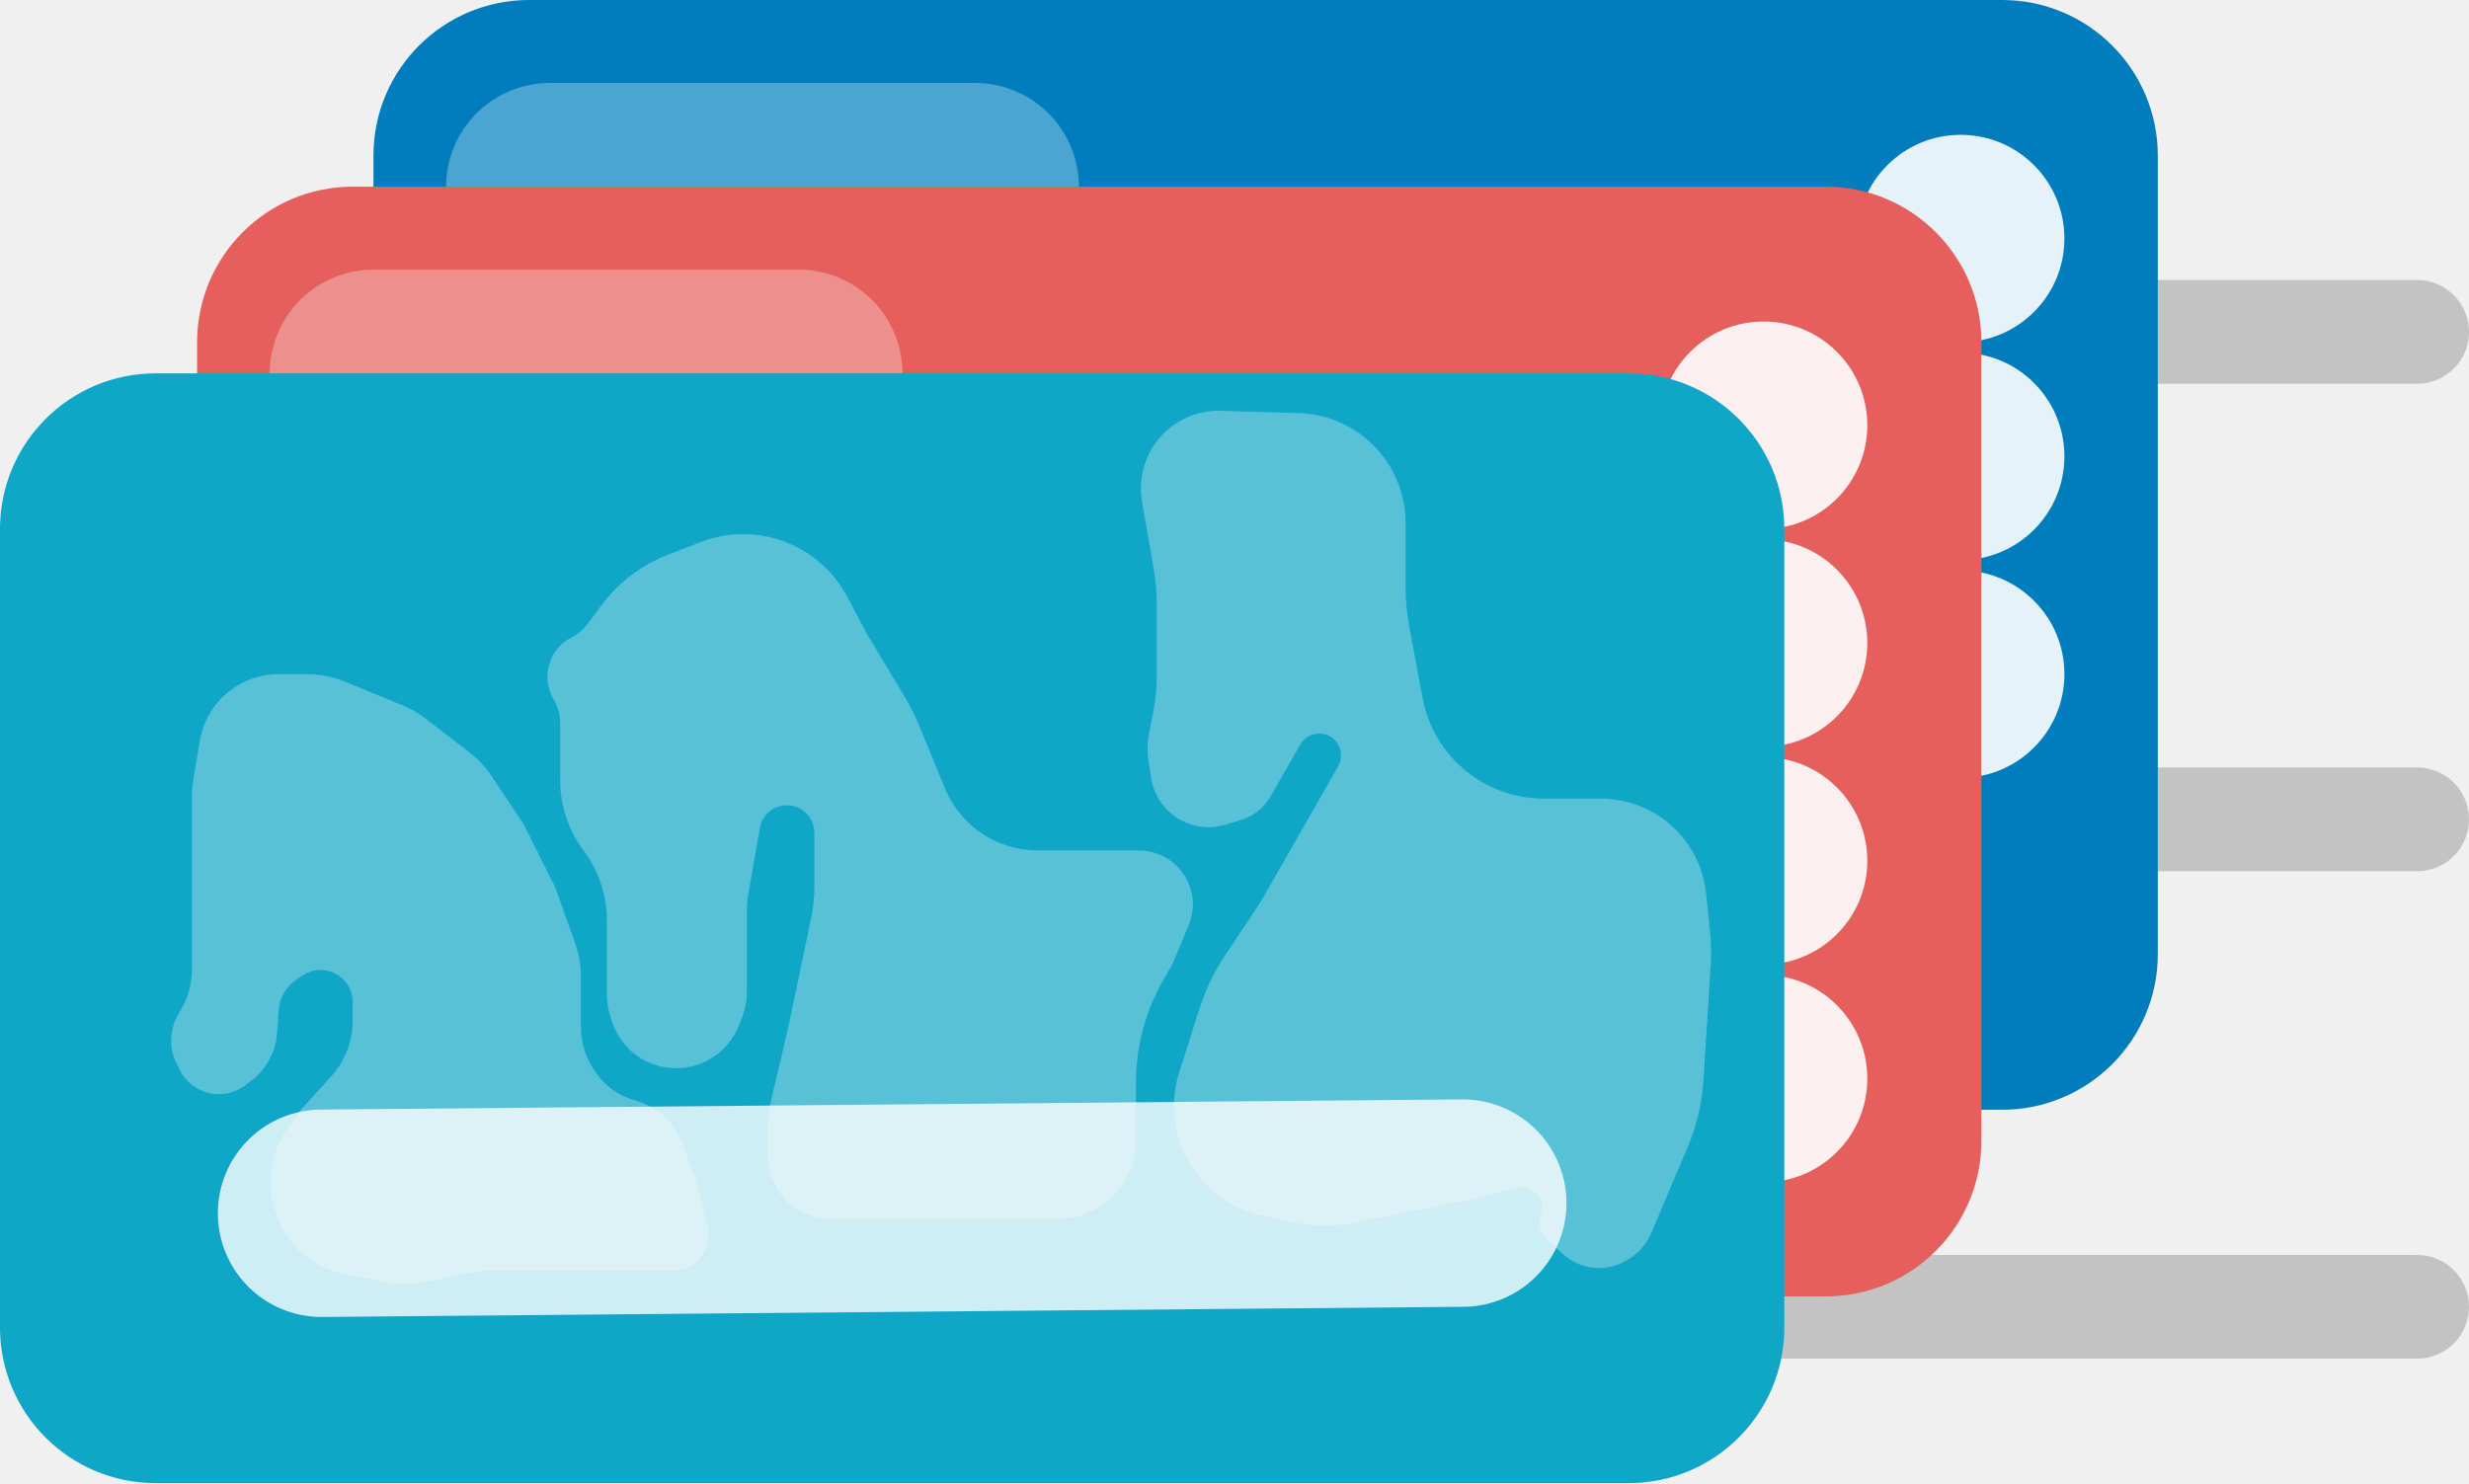
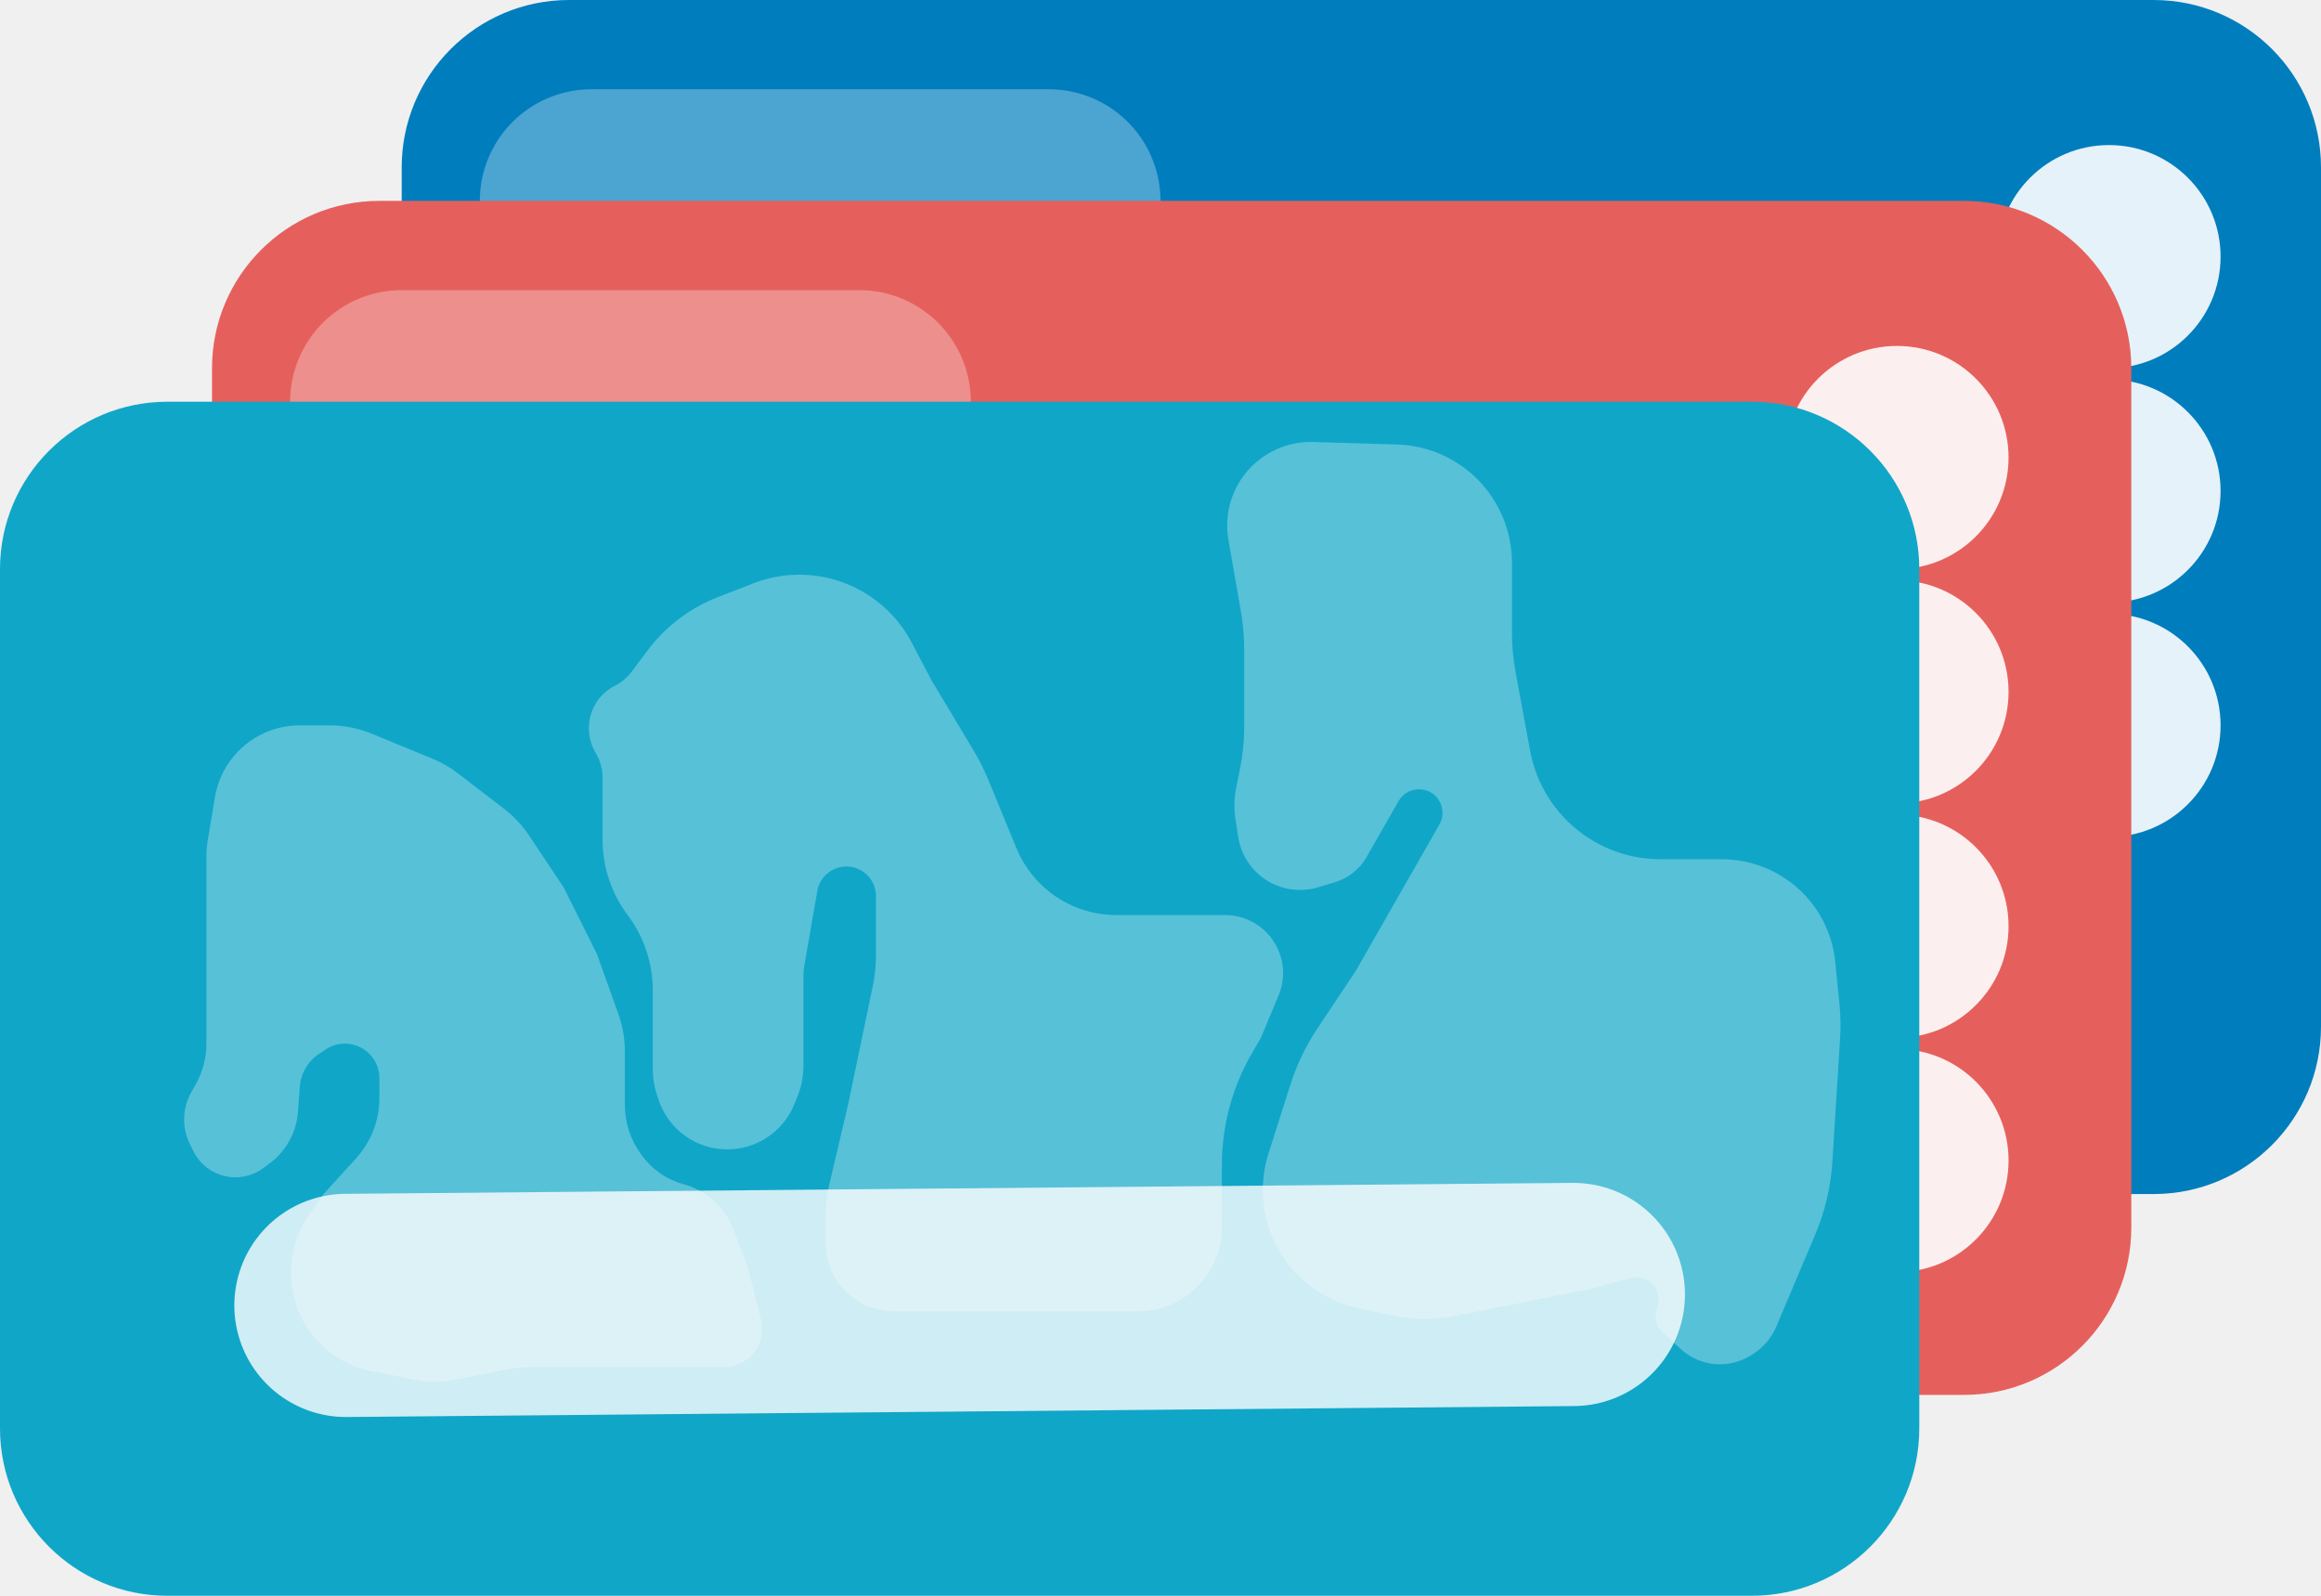
- <svg xmlns="http://www.w3.org/2000/svg" width="238" height="143" viewBox="0 0 238 143" fill="none">
-   <line x1="233" y1="32" x2="83" y2="32" stroke="#C3C3C3" stroke-width="10" stroke-linecap="round" />
-   <line x1="233" y1="79" x2="83" y2="79" stroke="#C3C3C3" stroke-width="10" stroke-linecap="round" />
-   <line x1="233" y1="126" x2="83" y2="126" stroke="#C3C3C3" stroke-width="10" stroke-linecap="round" />
+ <svg xmlns="http://www.w3.org/2000/svg" width="208" height="143" viewBox="0 0 208 143" fill="none">
  <rect x="36" width="172" height="107" rx="15" fill="#007DBD" />
  <path d="M53 18L94 18" stroke="white" stroke-opacity="0.3" stroke-width="20" stroke-linecap="round" />
  <path d="M53 42H72" stroke="white" stroke-opacity="0.8" stroke-width="20" stroke-linecap="round" />
  <circle cx="189" cy="23" r="10" fill="white" fill-opacity="0.9" />
  <circle cx="189" cy="65" r="10" fill="white" fill-opacity="0.9" />
  <circle cx="189" cy="44" r="10" fill="white" fill-opacity="0.9" />
  <rect x="19" y="18" width="172" height="107" rx="15" fill="#E5605C" />
  <path d="M36 36L77 36" stroke="white" stroke-opacity="0.3" stroke-width="20" stroke-linecap="round" />
  <path d="M36 60H81" stroke="white" stroke-opacity="0.8" stroke-width="20" stroke-linecap="round" />
  <circle cx="170" cy="104" r="10" fill="white" fill-opacity="0.9" />
  <circle cx="170" cy="41" r="10" fill="white" fill-opacity="0.9" />
  <circle cx="170" cy="83" r="10" fill="white" fill-opacity="0.9" />
  <circle cx="170" cy="62" r="10" fill="white" fill-opacity="0.9" />
  <rect y="36" width="172" height="107" rx="15" fill="#10A6C8" />
  <path d="M31 116.982L141 116" stroke="white" stroke-opacity="0.8" stroke-width="20" stroke-linecap="round" />
  <path d="M110.782 70.59L111.141 68.795C111.38 67.601 111.5 66.387 111.5 65.17V58.226C111.5 57.078 111.401 55.931 111.204 54.799L110.087 48.373C109.714 46.231 110.291 44.033 111.668 42.35C113.138 40.553 115.36 39.54 117.681 39.608L125.196 39.829C128.813 39.936 132.126 41.876 133.987 44.979C134.977 46.629 135.5 48.516 135.5 50.44V56.664C135.5 57.885 135.612 59.104 135.834 60.306L137.127 67.284C137.687 70.309 139.399 72.999 141.902 74.787C143.917 76.226 146.331 77 148.807 77H154.311C156.387 77 158.415 77.633 160.122 78.815C162.582 80.519 164.172 83.216 164.469 86.193L164.85 90.005C164.95 91 164.969 92.001 164.906 93L164.213 104.096C164.072 106.349 163.551 108.562 162.671 110.641L159.193 118.863C158.743 119.927 157.966 120.82 156.976 121.415L156.796 121.523C154.839 122.697 152.344 122.449 150.656 120.915L149.029 119.435C148.41 118.873 148.206 117.985 148.516 117.209C149.129 115.678 147.733 114.104 146.14 114.529L142.5 115.5L130.563 117.887C128.543 118.291 126.461 118.269 124.45 117.822L121.63 117.196C117.077 116.184 113.686 112.364 113.222 107.723C113.076 106.256 113.23 104.776 113.677 103.371L115.646 97.185C116.212 95.404 117.026 93.711 118.063 92.155L121.5 87L128.995 73.884C129.314 73.326 129.361 72.652 129.122 72.055C128.467 70.416 126.209 70.26 125.333 71.792L122.47 76.802C121.847 77.892 120.829 78.701 119.627 79.062L118.11 79.517C117.06 79.832 115.94 79.832 114.89 79.517C112.819 78.896 111.291 77.139 110.962 75.002L110.719 73.422C110.574 72.481 110.595 71.523 110.782 70.59Z" fill="white" fill-opacity="0.3" />
  <path d="M58.867 98.103L59.022 98.564C59.904 101.213 62.383 103 65.175 103C67.794 103 70.156 101.425 71.163 99.008L71.423 98.385C71.804 97.471 72 96.49 72 95.5V87.575C72 87.192 72.033 86.81 72.099 86.433L73.245 79.841C73.587 77.874 75.902 76.979 77.478 78.205C78.123 78.707 78.5 79.478 78.5 80.295V85.608C78.5 86.533 78.405 87.457 78.216 88.363L76 99L74.283 106.297C74.095 107.096 74 107.915 74 108.736V111.426C74 113.632 75.196 115.664 77.124 116.736C78.026 117.237 79.042 117.5 80.074 117.5H83.5H95H102C102.99 117.5 103.971 117.304 104.885 116.923C107.679 115.759 109.5 113.028 109.5 110V107.5V104.407C109.5 100.866 110.44 97.388 112.224 94.33L113 93L114.585 89.195C115.166 87.801 115.112 86.224 114.436 84.873C113.556 83.112 111.757 82 109.788 82H107.5H100.035C96.879 82 93.922 80.46 92.113 77.875C91.706 77.294 91.364 76.669 91.093 76.012L88.572 69.888C88.191 68.964 87.742 68.07 87.228 67.213L83.5 61L81.698 57.576C79.731 53.84 75.856 51.5 71.634 51.5C70.224 51.5 68.826 51.762 67.511 52.273L64.327 53.512C61.826 54.484 59.647 56.138 58.036 58.285L56.602 60.198C56.206 60.725 55.693 61.154 55.103 61.449C52.89 62.555 52.109 65.348 53.382 67.47C53.783 68.138 54 68.911 54 69.69V75.25C54 77.684 54.789 80.053 56.25 82C57.711 83.947 58.5 86.316 58.5 88.75V95.838C58.5 96.608 58.624 97.372 58.867 98.103Z" fill="white" fill-opacity="0.3" />
  <path d="M17.026 102.552L17.338 103.176C18.05 104.6 19.506 105.5 21.099 105.5C22.008 105.5 22.893 105.205 23.621 104.659L24.189 104.233C25.657 103.132 26.575 101.449 26.706 99.618L26.864 97.404C26.95 96.203 27.586 95.109 28.588 94.441L29.184 94.044C30.501 93.166 32.269 93.422 33.282 94.638C33.746 95.195 34 95.897 34 96.621V98.402C34 100.395 33.257 102.317 31.916 103.793L29 107L27.728 108.817C26.305 110.85 25.775 113.376 26.262 115.81L26.282 115.911C26.742 118.209 28.096 120.23 30.046 121.53C31.006 122.171 32.082 122.616 33.214 122.843L37.039 123.608C38.334 123.867 39.666 123.867 40.961 123.608L45.529 122.694C46.175 122.565 46.832 122.5 47.49 122.5H53.5H64.902C66.188 122.5 67.363 121.773 67.938 120.623C68.301 119.898 68.392 119.068 68.195 118.282L67 113.5L65.72 110.172C64.953 108.178 63.283 106.668 61.222 106.106C59.782 105.713 58.514 104.852 57.618 103.658L57.478 103.471C56.519 102.192 56 100.635 56 99.036V94.232C56 93.086 55.803 91.948 55.417 90.869L53.5 85.5L50.5 79.5L47.415 74.873C46.809 73.964 46.058 73.16 45.192 72.494L41.057 69.313C40.355 68.773 39.585 68.329 38.767 67.992L33.329 65.753C32.121 65.256 30.828 65 29.522 65H26.857C25.959 65 25.069 65.157 24.225 65.464C21.614 66.413 19.718 68.695 19.261 71.434L18.636 75.184C18.546 75.727 18.5 76.277 18.5 76.828V84V93.484C18.5 94.805 18.155 96.103 17.5 97.25L17.157 97.851C16.726 98.604 16.5 99.456 16.5 100.324C16.5 101.097 16.68 101.86 17.026 102.552Z" fill="white" fill-opacity="0.3" />
</svg>
